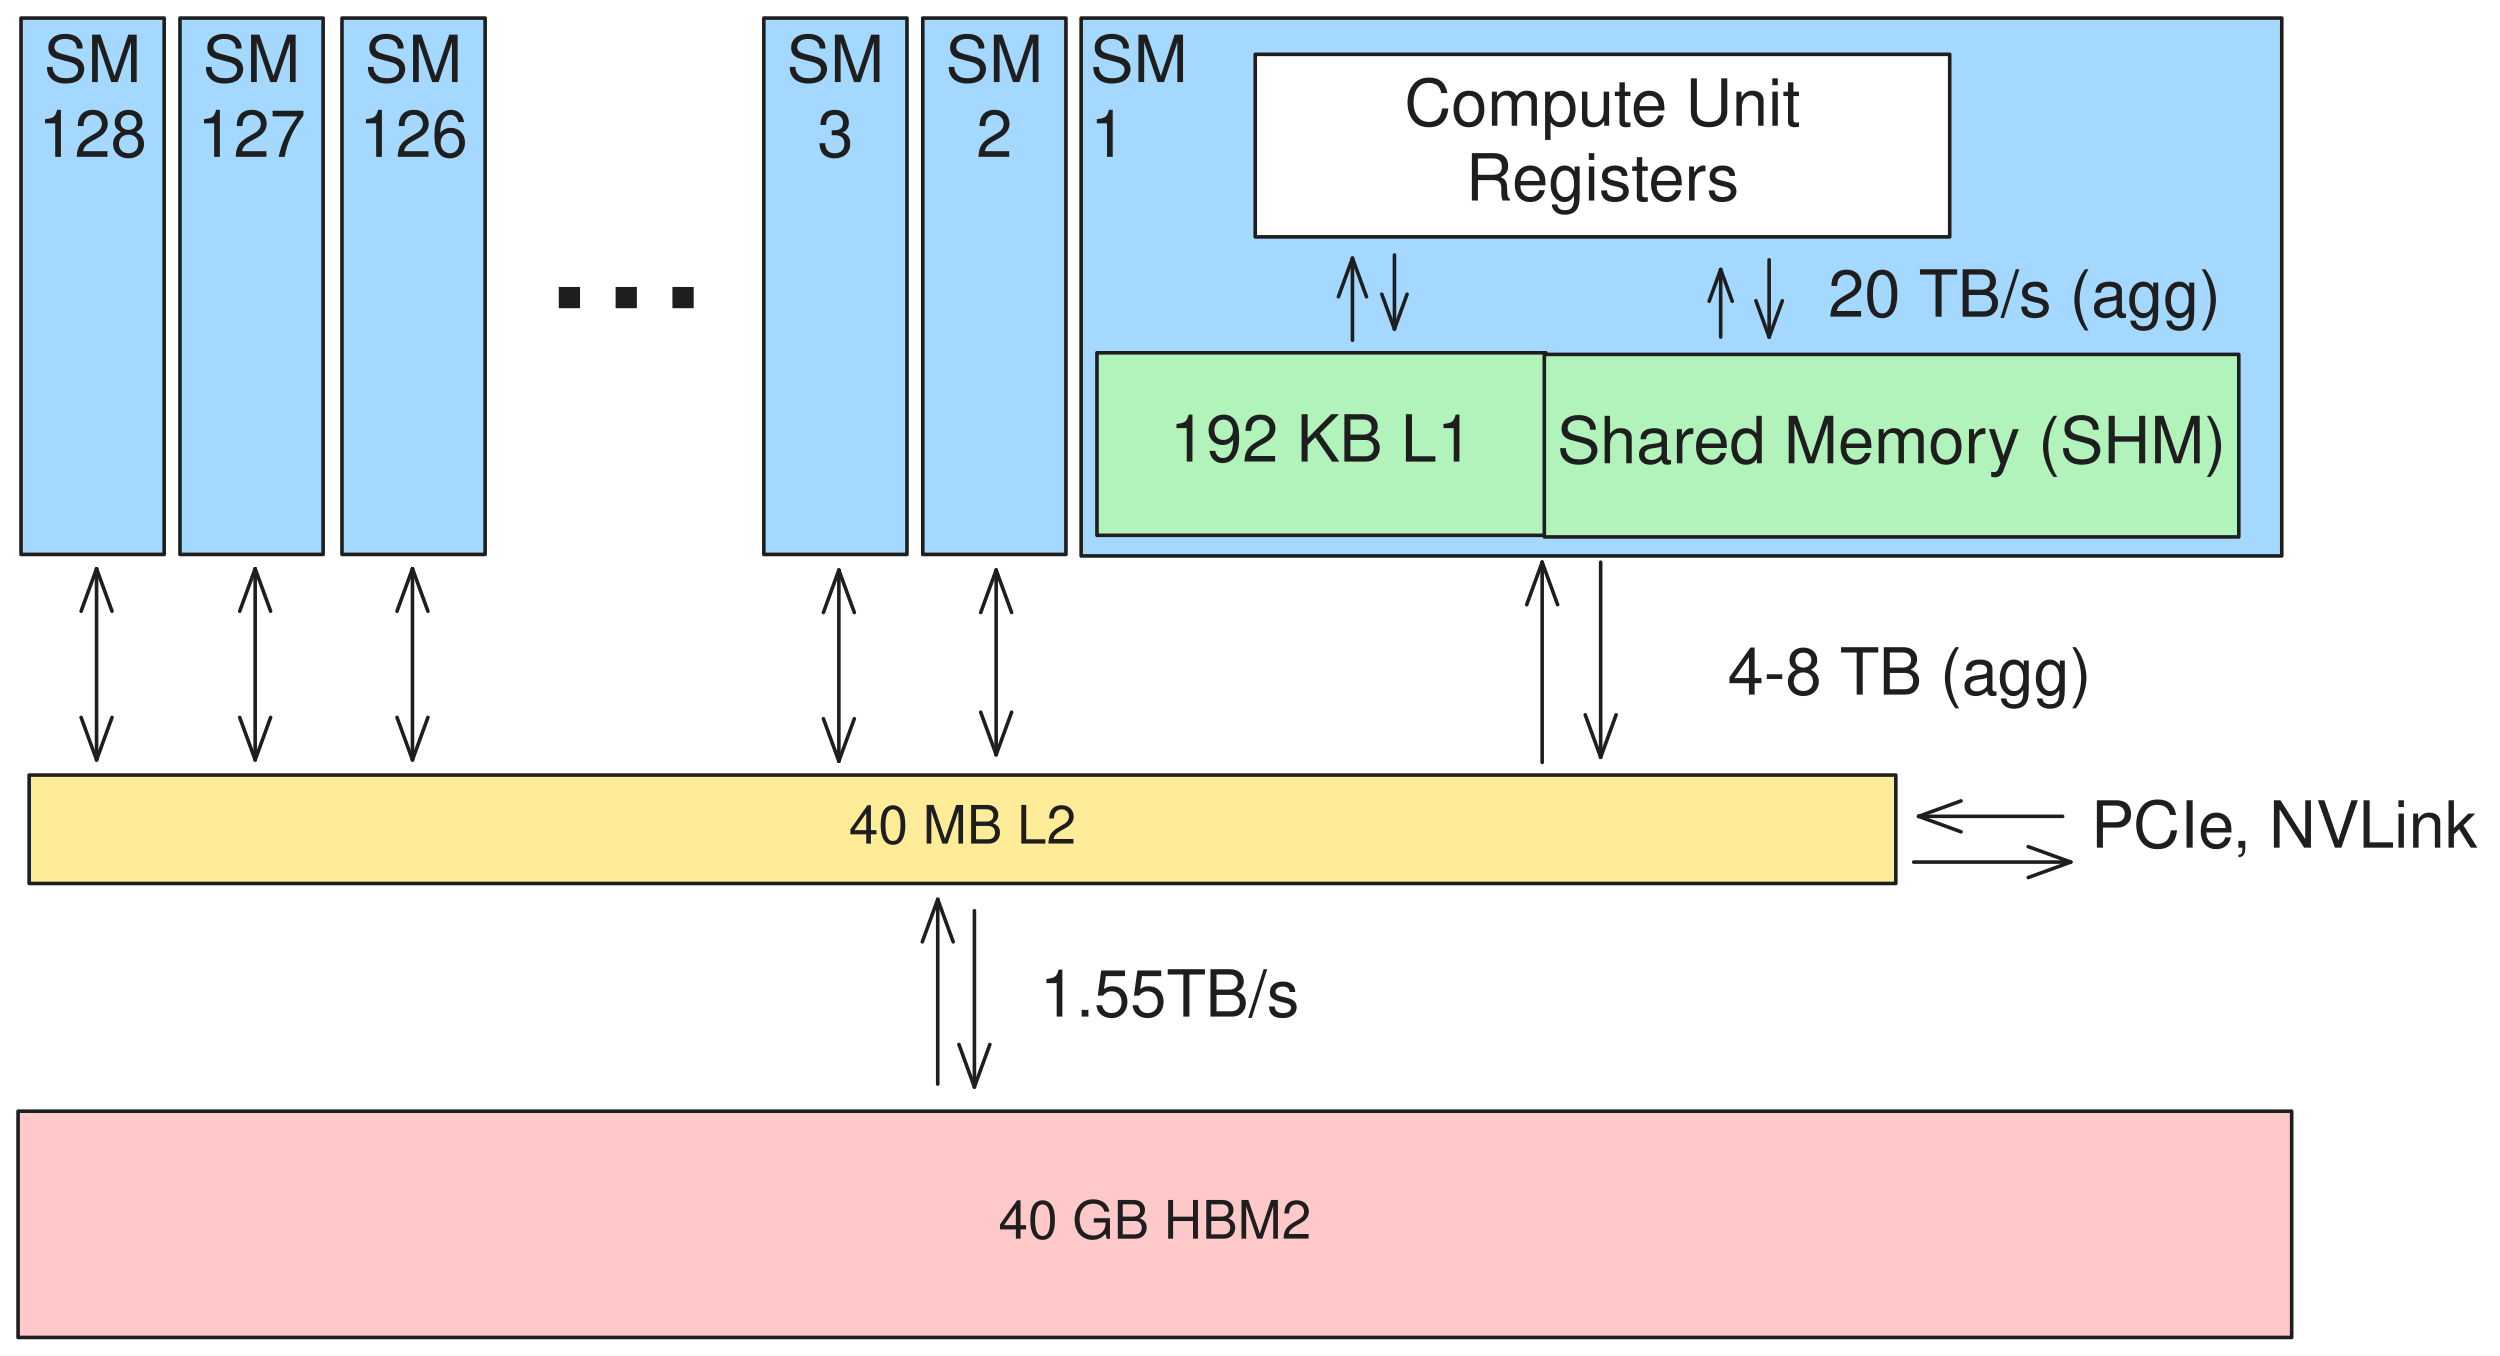
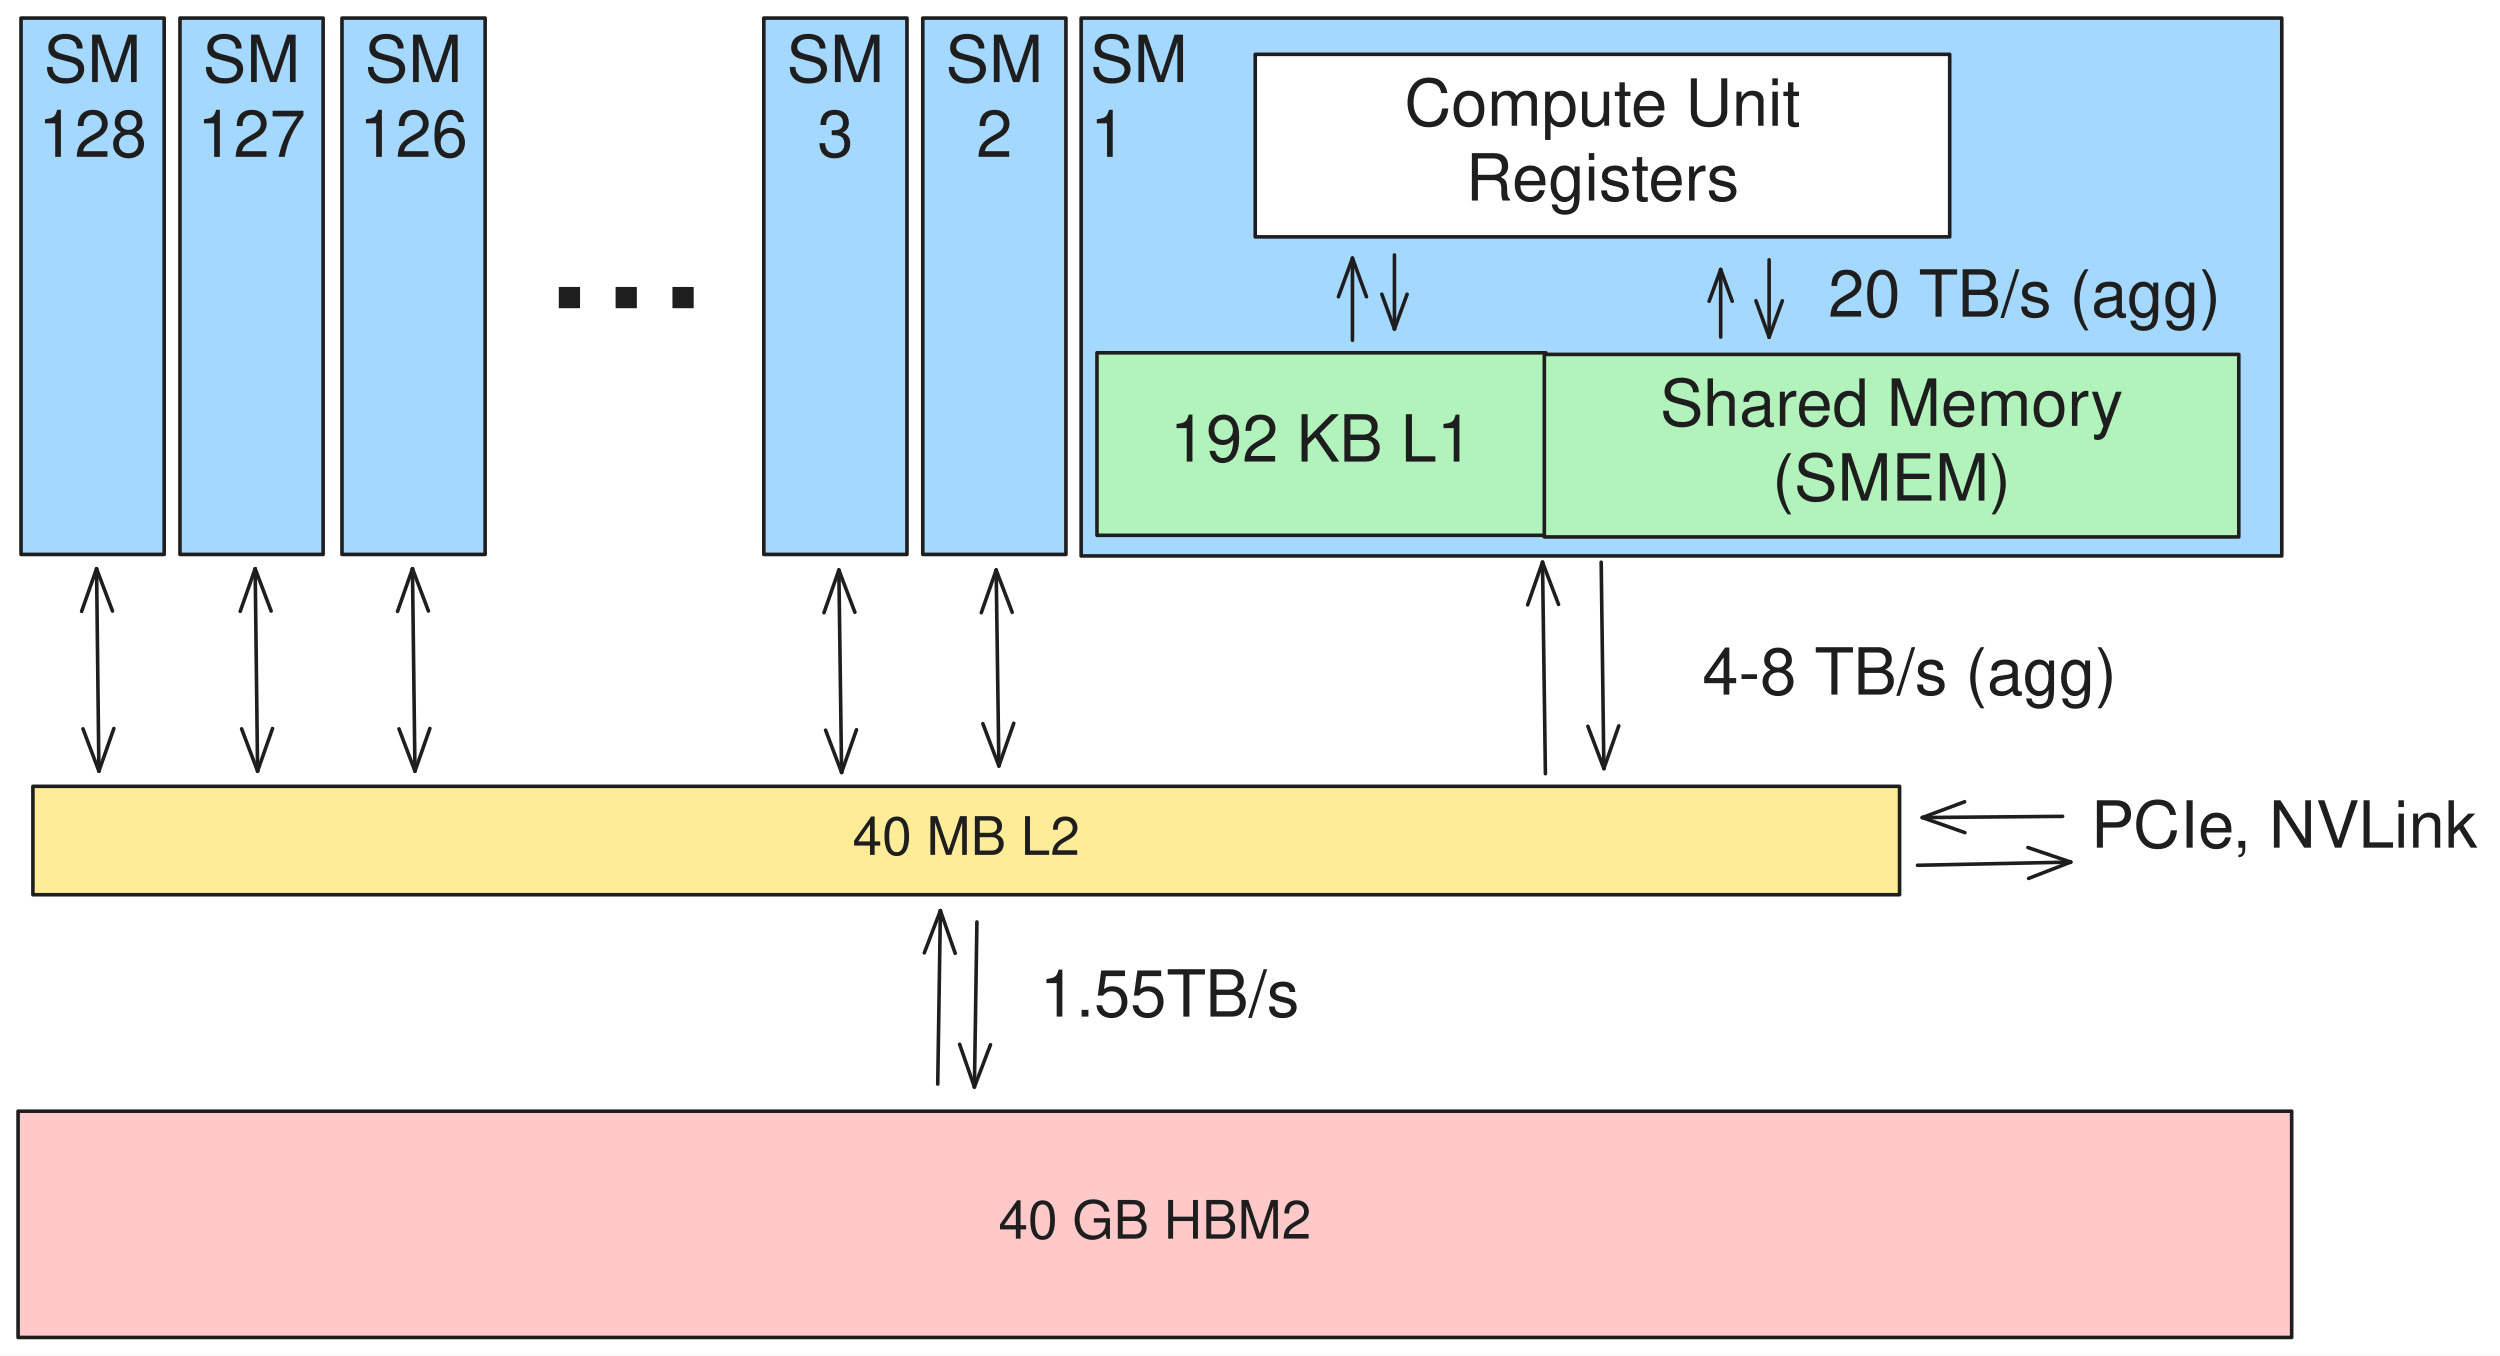
<svg xmlns="http://www.w3.org/2000/svg" version="1.1" viewBox="0 0 1383.833 750.327" width="1383.833" height="750.327" class="excalidraw-svg">
  <defs>
    <style class="style-fonts">
      
    </style>
  </defs>
  <rect x="0" y="0" width="1383.833" height="750.327" fill="#ffffff" />
  <g stroke-linecap="round" transform="translate(10 615.0797) rotate(0 629.2589 62.62366)">
    <path d="M0 0 L1258.52 0 L1258.52 125.25 L0 125.25" stroke="none" stroke-width="0" fill="#ffc9c9" />
    <path d="M0 0 C433.66 0, 867.31 0, 1258.52 0 M0 0 C468.76 0, 937.52 0, 1258.52 0 M1258.52 0 C1258.52 49.12, 1258.52 98.24, 1258.52 125.25 M1258.52 0 C1258.52 47.31, 1258.52 94.61, 1258.52 125.25 M1258.52 125.25 C903.35 125.25, 548.18 125.25, 0 125.25 M1258.52 125.25 C776.18 125.25, 293.85 125.25, 0 125.25 M0 125.25 C0 75.42, 0 25.59, 0 0 M0 125.25 C0 83.69, 0 42.14, 0 0" stroke="#1e1e1e" stroke-width="2" fill="none" />
  </g>
  <g transform="translate(552.7185 660.8062) rotate(0 86.54042 16.89713)">
    <text x="86.54" y="24.832" font-family="Helvetica, Segoe UI Emoji" font-size="29.386px" fill="#1e1e1e" text-anchor="middle" style="white-space: pre;" direction="ltr" dominant-baseline="alphabetic">40 GB HBM2</text>
  </g>
-   <g stroke-linecap="round" transform="translate(16.13399 429.0381) rotate(0 516.6328 29.99385)">
+   <g stroke-linecap="round" transform="translate(18.21022 435.267) rotate(0 516.6328 29.99385)">
    <path d="M0 0 L1033.27 0 L1033.27 59.99 L0 59.99" stroke="none" stroke-width="0" fill="#ffec99" />
    <path d="M0 0 C242.89 0, 485.78 0, 1033.27 0 M0 0 C212.9 0, 425.81 0, 1033.27 0 M1033.27 0 C1033.27 22.95, 1033.27 45.89, 1033.27 59.99 M1033.27 0 C1033.27 15.69, 1033.27 31.38, 1033.27 59.99 M1033.27 59.99 C698.35 59.99, 363.44 59.99, 0 59.99 M1033.27 59.99 C653.94 59.99, 274.62 59.99, 0 59.99 M0 59.99 C0 39.49, 0 18.98, 0 0 M0 59.99 C0 39.68, 0 19.37, 0 0" stroke="#1e1e1e" stroke-width="2" fill="none" />
  </g>
-   <g transform="translate(469.8896 442.1349) rotate(0 62.8772 16.89713)">
+   <g transform="translate(471.9659 448.3637) rotate(0 62.8772 16.89713)">
    <text x="62.877" y="24.832" font-family="Helvetica, Segoe UI Emoji" font-size="29.386px" fill="#1e1e1e" text-anchor="middle" style="white-space: pre;" direction="ltr" dominant-baseline="alphabetic">40 MB L2</text>
  </g>
  <g stroke-linecap="round">
-     <g transform="translate(519.0662 600.0679) rotate(0 0 -51.11096)">
-       <path d="M0 0 C0 -21.04, 0 -42.09, 0 -102.22 M0 0 C0 -28.05, 0 -56.09, 0 -102.22" stroke="#1e1e1e" stroke-width="2" fill="none" />
-     </g>
-     <g transform="translate(519.0662 600.0679) rotate(0 0 -51.11096)">
-       <path d="M8.55 -78.73 C6.79 -83.57, 5.03 -88.4, 0 -102.22 M8.55 -78.73 C6.2 -85.18, 3.86 -91.62, 0 -102.22" stroke="#1e1e1e" stroke-width="2" fill="none" />
-     </g>
-     <g transform="translate(519.0662 600.0679) rotate(0 0 -51.11096)">
-       <path d="M-8.55 -78.73 C-6.79 -83.57, -5.03 -88.4, 0 -102.22 M-8.55 -78.73 C-6.2 -85.18, -3.86 -91.62, 0 -102.22" stroke="#1e1e1e" stroke-width="2" fill="none" />
+     <g transform="translate(519.0662 600.0679) rotate(0 0.7348809 -47.99654)">
+       <path d="M0 0 C0.3 -19.76, 0.61 -39.52, 1.47 -95.99 M0 0 C0.4 -26.34, 0.81 -52.68, 1.47 -95.99" stroke="#1e1e1e" stroke-width="2" fill="none" />
+     </g>
+     <g transform="translate(519.0662 600.0679) rotate(0 0.7348809 -47.99654)">
+       <path d="M9.66 -72.37 C7.97 -77.24, 6.29 -82.1, 1.47 -95.99 M9.66 -72.37 C7.41 -78.85, 5.17 -85.33, 1.47 -95.99" stroke="#1e1e1e" stroke-width="2" fill="none" />
+     </g>
+     <g transform="translate(519.0662 600.0679) rotate(0 0.7348809 -47.99654)">
+       <path d="M-7.44 -72.63 C-5.61 -77.44, -3.77 -82.25, 1.47 -95.99 M-7.44 -72.63 C-4.99 -79.04, -2.55 -85.45, 1.47 -95.99" stroke="#1e1e1e" stroke-width="2" fill="none" />
    </g>
  </g>
  <mask />
  <g transform="translate(574.2869 532.306) rotate(0 73.10742 20.7)">
    <text x="73.107" y="30.421" font-family="Helvetica, Segoe UI Emoji" font-size="36px" fill="#1e1e1e" text-anchor="middle" style="white-space: pre;" direction="ltr" dominant-baseline="alphabetic">1.55TB/s</text>
  </g>
  <g transform="translate(1154.809 438.7907) rotate(0 109.5117 20.7)">
    <text x="109.512" y="30.421" font-family="Helvetica, Segoe UI Emoji" font-size="36px" fill="#1e1e1e" text-anchor="middle" style="white-space: pre;" direction="ltr" dominant-baseline="alphabetic">PCIe, NVLink</text>
  </g>
  <g stroke-linecap="round">
-     <g transform="translate(1141.726 451.8799) rotate(0 -39.86287 0)">
-       <path d="M0 0 C-17.48 0, -34.96 0, -79.73 0 M0 0 C-20.59 0, -41.17 0, -79.73 0" stroke="#1e1e1e" stroke-width="2" fill="none" />
-     </g>
-     <g transform="translate(1141.726 451.8799) rotate(0 -39.86287 0)">
-       <path d="M-56.23 -8.55 C-61.38 -6.68, -66.54 -4.8, -79.73 0 M-56.23 -8.55 C-62.3 -6.34, -68.37 -4.13, -79.73 0" stroke="#1e1e1e" stroke-width="2" fill="none" />
-     </g>
-     <g transform="translate(1141.726 451.8799) rotate(0 -39.86287 0)">
-       <path d="M-56.23 8.55 C-61.38 6.68, -66.54 4.8, -79.73 0 M-56.23 8.55 C-62.3 6.34, -68.37 4.13, -79.73 0" stroke="#1e1e1e" stroke-width="2" fill="none" />
-     </g>
-   </g>
-   <mask />
-   <g stroke-linecap="round">
-     <g transform="translate(1059.319 477.1933) rotate(0 43.4387 -0.00001954792)">
-       <path d="M0 0 C23.47 0, 46.93 0, 86.88 0 M0 0 C27.1 0, 54.2 0, 86.88 0" stroke="#1e1e1e" stroke-width="2" fill="none" />
-     </g>
-     <g transform="translate(1059.319 477.1933) rotate(0 43.4387 -0.00001954792)">
-       <path d="M63.39 8.55 C69.73 6.24, 76.08 3.93, 86.88 0 M63.39 8.55 C70.71 5.88, 78.04 3.22, 86.88 0" stroke="#1e1e1e" stroke-width="2" fill="none" />
-     </g>
-     <g transform="translate(1059.319 477.1933) rotate(0 43.4387 -0.00001954792)">
-       <path d="M63.39 -8.55 C69.73 -6.24, 76.08 -3.93, 86.88 0 M63.39 -8.55 C70.71 -5.88, 78.04 -3.22, 86.88 0" stroke="#1e1e1e" stroke-width="2" fill="none" />
-     </g>
-   </g>
-   <mask />
-   <g stroke-linecap="round">
-     <g transform="translate(539.3627 504.1172) rotate(0 0 48.76936)">
-       <path d="M0 0 C0 38.25, 0 76.51, 0 97.54 M0 0 C0 36.84, 0 73.68, 0 97.54" stroke="#1e1e1e" stroke-width="2" fill="none" />
-     </g>
-     <g transform="translate(539.3627 504.1172) rotate(0 0 48.76936)">
-       <path d="M-8.55 74.05 C-5.2 83.26, -1.84 92.47, 0 97.54 M-8.55 74.05 C-5.32 82.92, -2.09 91.79, 0 97.54" stroke="#1e1e1e" stroke-width="2" fill="none" />
-     </g>
-     <g transform="translate(539.3627 504.1172) rotate(0 0 48.76936)">
-       <path d="M8.55 74.05 C5.2 83.26, 1.84 92.47, 0 97.54 M8.55 74.05 C5.32 82.92, 2.09 91.79, 0 97.54" stroke="#1e1e1e" stroke-width="2" fill="none" />
+     <g transform="translate(1141.726 451.8799) rotate(0 -38.82476 0.3312441)">
+       <path d="M0 0 C-17.03 0.15, -34.05 0.29, -77.65 0.66 M0 0 C-20.05 0.17, -40.1 0.34, -77.65 0.66" stroke="#1e1e1e" stroke-width="2" fill="none" />
+     </g>
+     <g transform="translate(1141.726 451.8799) rotate(0 -38.82476 0.3312441)">
+       <path d="M-54.23 -8.09 C-59.37 -6.17, -64.5 -4.25, -77.65 0.66 M-54.23 -8.09 C-60.28 -5.83, -66.33 -3.57, -77.65 0.66" stroke="#1e1e1e" stroke-width="2" fill="none" />
+     </g>
+     <g transform="translate(1141.726 451.8799) rotate(0 -38.82476 0.3312441)">
+       <path d="M-54.09 9.01 C-59.25 7.18, -64.42 5.35, -77.65 0.66 M-54.09 9.01 C-60.17 6.86, -66.25 4.7, -77.65 0.66" stroke="#1e1e1e" stroke-width="2" fill="none" />
+     </g>
+   </g>
+   <mask />
+   <g stroke-linecap="round">
+     <g transform="translate(1061.395 478.9627) rotate(0 42.40059 -0.8847096)">
+       <path d="M0 0 C22.91 -0.48, 45.81 -0.96, 84.8 -1.77 M0 0 C26.45 -0.55, 52.9 -1.1, 84.8 -1.77" stroke="#1e1e1e" stroke-width="2" fill="none" />
+     </g>
+     <g transform="translate(1061.395 478.9627) rotate(0 42.40059 -0.8847096)">
+       <path d="M61.49 7.27 C67.79 4.83, 74.08 2.39, 84.8 -1.77 M61.49 7.27 C68.76 4.45, 76.03 1.63, 84.8 -1.77" stroke="#1e1e1e" stroke-width="2" fill="none" />
+     </g>
+     <g transform="translate(1061.395 478.9627) rotate(0 42.40059 -0.8847096)">
+       <path d="M61.14 -9.83 C67.53 -7.65, 73.92 -5.47, 84.8 -1.77 M61.14 -9.83 C68.52 -7.31, 75.9 -4.8, 84.8 -1.77" stroke="#1e1e1e" stroke-width="2" fill="none" />
+     </g>
+   </g>
+   <mask />
+   <g stroke-linecap="round">
+     <g transform="translate(540.7566 510.3461) rotate(0 -0.696923 45.65494)">
+       <path d="M0 0 C-0.55 35.81, -1.09 71.62, -1.39 91.31 M0 0 C-0.53 34.49, -1.05 68.97, -1.39 91.31" stroke="#1e1e1e" stroke-width="2" fill="none" />
+     </g>
+     <g transform="translate(540.7566 510.3461) rotate(0 -0.696923 45.65494)">
+       <path d="M-9.58 67.69 C-6.37 76.95, -3.16 86.22, -1.39 91.31 M-9.58 67.69 C-6.49 76.61, -3.4 85.53, -1.39 91.31" stroke="#1e1e1e" stroke-width="2" fill="none" />
+     </g>
+     <g transform="translate(540.7566 510.3461) rotate(0 -0.696923 45.65494)">
+       <path d="M7.51 67.95 C4.02 77.11, 0.53 86.27, -1.39 91.31 M7.51 67.95 C4.15 76.77, 0.79 85.6, -1.39 91.31" stroke="#1e1e1e" stroke-width="2" fill="none" />
    </g>
  </g>
  <mask />
  <g stroke-linecap="round" transform="translate(598.4501 10) rotate(0 332.294 148.8712)">
    <path d="M0 0 L664.59 0 L664.59 297.74 L0 297.74" stroke="none" stroke-width="0" fill="#a5d8ff" />
    <path d="M0 0 C254.22 0, 508.44 0, 664.59 0 M0 0 C173.83 0, 347.66 0, 664.59 0 M664.59 0 C664.59 96.51, 664.59 193.02, 664.59 297.74 M664.59 0 C664.59 109.3, 664.59 218.61, 664.59 297.74 M664.59 297.74 C437.45 297.74, 210.31 297.74, 0 297.74 M664.59 297.74 C439.57 297.74, 214.56 297.74, 0 297.74 M0 297.74 C0 228.44, 0 159.14, 0 0 M0 297.74 C0 214.51, 0 131.29, 0 0" stroke="#1e1e1e" stroke-width="2" fill="none" />
  </g>
  <g transform="translate(603.4501 15) rotate(0 28.09863 41.4)">
    <text x="0" y="30.421" font-family="Helvetica, Segoe UI Emoji" font-size="36px" fill="#1e1e1e" text-anchor="start" style="white-space: pre;" direction="ltr" dominant-baseline="alphabetic">SM</text>
    <text x="0" y="71.821" font-family="Helvetica, Segoe UI Emoji" font-size="36px" fill="#1e1e1e" text-anchor="start" style="white-space: pre;" direction="ltr" dominant-baseline="alphabetic">  1</text>
  </g>
  <g stroke-linecap="round" transform="translate(607.2059 195.2904) rotate(0 124.2616 50.50918)">
    <path d="M0 0 L248.52 0 L248.52 101.02 L0 101.02" stroke="none" stroke-width="0" fill="#b2f2bb" />
    <path d="M0 0 C57.89 0, 115.77 0, 248.52 0 M0 0 C61.2 0, 122.41 0, 248.52 0 M248.52 0 C248.52 33.96, 248.52 67.91, 248.52 101.02 M248.52 0 C248.52 20.91, 248.52 41.81, 248.52 101.02 M248.52 101.02 C149.89 101.02, 51.26 101.02, 0 101.02 M248.52 101.02 C159.52 101.02, 70.51 101.02, 0 101.02 M0 101.02 C0 65.32, 0 29.62, 0 0 M0 101.02 C0 70.09, 0 39.17, 0 0" stroke="#1e1e1e" stroke-width="2" fill="none" />
  </g>
  <g transform="translate(647.4001 225.0995) rotate(0 84.06738 20.7)">
    <text x="84.067" y="30.421" font-family="Helvetica, Segoe UI Emoji" font-size="36px" fill="#1e1e1e" text-anchor="middle" style="white-space: pre;" direction="ltr" dominant-baseline="alphabetic">192 KB L1</text>
  </g>
  <g stroke-linecap="round" transform="translate(854.8352 196.1844) rotate(0 192.2032 50.50918)">
    <path d="M0 0 L384.41 0 L384.41 101.02 L0 101.02" stroke="none" stroke-width="0" fill="#b2f2bb" />
    <path d="M0 0 C151.16 0, 302.31 0, 384.41 0 M0 0 C146.41 0, 292.81 0, 384.41 0 M384.41 0 C384.41 24.39, 384.41 48.78, 384.41 101.02 M384.41 0 C384.41 21.27, 384.41 42.54, 384.41 101.02 M384.41 101.02 C277.61 101.02, 170.82 101.02, 0 101.02 M384.41 101.02 C300.36 101.02, 216.32 101.02, 0 101.02 M0 101.02 C0 64.98, 0 28.95, 0 0 M0 101.02 C0 66.76, 0 32.5, 0 0" stroke="#1e1e1e" stroke-width="2" fill="none" />
  </g>
-   <g transform="translate(862.0023 225.9935) rotate(0 185.0361 20.7)">
-     <text x="185.036" y="30.421" font-family="Helvetica, Segoe UI Emoji" font-size="36px" fill="#1e1e1e" text-anchor="middle" style="white-space: pre;" direction="ltr" dominant-baseline="alphabetic">Shared Memory (SHM)</text>
+   <g transform="translate(918.3577 205.2935) rotate(0 128.6807 41.4)">
+     <text x="128.681" y="30.421" font-family="Helvetica, Segoe UI Emoji" font-size="36px" fill="#1e1e1e" text-anchor="middle" style="white-space: pre;" direction="ltr" dominant-baseline="alphabetic">Shared Memory</text>
+     <text x="128.681" y="71.821" font-family="Helvetica, Segoe UI Emoji" font-size="36px" fill="#1e1e1e" text-anchor="middle" style="white-space: pre;" direction="ltr" dominant-baseline="alphabetic">(SMEM)</text>
  </g>
  <g stroke-linecap="round" transform="translate(694.8149 30.08127) rotate(0 192.2032 50.50918)">
    <path d="M0 0 L384.41 0 L384.41 101.02 L0 101.02" stroke="none" stroke-width="0" fill="#ffffff" />
    <path d="M0 0 C108.48 0, 216.97 0, 384.41 0 M0 0 C147.33 0, 294.65 0, 384.41 0 M384.41 0 C384.41 40.19, 384.41 80.38, 384.41 101.02 M384.41 0 C384.41 33.52, 384.41 67.03, 384.41 101.02 M384.41 101.02 C256.95 101.02, 129.49 101.02, 0 101.02 M384.41 101.02 C284.51 101.02, 184.61 101.02, 0 101.02 M0 101.02 C0 77.92, 0 54.81, 0 0 M0 101.02 C0 75.33, 0 49.64, 0 0" stroke="#1e1e1e" stroke-width="2" fill="none" />
  </g>
  <g transform="translate(776.6011 39.19045) rotate(0 110.417 41.4)">
    <text x="110.417" y="30.421" font-family="Helvetica, Segoe UI Emoji" font-size="36px" fill="#1e1e1e" text-anchor="middle" style="white-space: pre;" direction="ltr" dominant-baseline="alphabetic">Compute Unit</text>
    <text x="110.417" y="71.821" font-family="Helvetica, Segoe UI Emoji" font-size="36px" fill="#1e1e1e" text-anchor="middle" style="white-space: pre;" direction="ltr" dominant-baseline="alphabetic">Registers</text>
  </g>
  <g stroke-linecap="round">
    <g transform="translate(748.6277 188.348) rotate(0 0 -22.70874)">
      <path d="M0 0 C0 -16.6, 0 -33.21, 0 -45.42 M0 0 C0 -17.01, 0 -34.02, 0 -45.42" stroke="#1e1e1e" stroke-width="2" fill="none" />
    </g>
    <g transform="translate(748.6277 188.348) rotate(0 0 -22.70874)">
      <path d="M7.77 -24.08 C4.93 -31.88, 2.09 -39.68, 0 -45.42 M7.77 -24.08 C4.86 -32.07, 1.95 -40.06, 0 -45.42" stroke="#1e1e1e" stroke-width="2" fill="none" />
    </g>
    <g transform="translate(748.6277 188.348) rotate(0 0 -22.70874)">
      <path d="M-7.77 -24.08 C-4.93 -31.88, -2.09 -39.68, 0 -45.42 M-7.77 -24.08 C-4.86 -32.07, -1.95 -40.06, 0 -45.42" stroke="#1e1e1e" stroke-width="2" fill="none" />
    </g>
  </g>
  <mask />
  <g stroke-linecap="round">
    <g transform="translate(771.8708 141.1427) rotate(0 5.684341886080802e-14 20.47379)">
      <path d="M0 0 C0 13.76, 0 27.53, 0 40.95 M0 0 C0 8.47, 0 16.95, 0 40.95" stroke="#1e1e1e" stroke-width="2" fill="none" />
    </g>
    <g transform="translate(771.8708 141.1427) rotate(0 5.684341886080802e-14 20.47379)">
      <path d="M-7 21.71 C-4.65 28.18, -2.29 34.64, 0 40.95 M-7 21.71 C-5.55 25.69, -4.1 29.67, 0 40.95" stroke="#1e1e1e" stroke-width="2" fill="none" />
    </g>
    <g transform="translate(771.8708 141.1427) rotate(0 5.684341886080802e-14 20.47379)">
      <path d="M7 21.71 C4.65 28.18, 2.29 34.64, 0 40.95 M7 21.71 C5.55 25.69, 4.1 29.67, 0 40.95" stroke="#1e1e1e" stroke-width="2" fill="none" />
    </g>
  </g>
  <mask />
  <g stroke-linecap="round">
    <g transform="translate(952.4524 186.5601) rotate(0 0 -18.68587)">
      <path d="M0 0 C0 -13.3, 0 -26.6, 0 -37.37 M0 0 C0 -10.42, 0 -20.83, 0 -37.37" stroke="#1e1e1e" stroke-width="2" fill="none" />
    </g>
    <g transform="translate(952.4524 186.5601) rotate(0 0 -18.68587)">
      <path d="M6.39 -19.81 C4.12 -26.06, 1.84 -32.31, 0 -37.37 M6.39 -19.81 C4.61 -24.71, 2.83 -29.6, 0 -37.37" stroke="#1e1e1e" stroke-width="2" fill="none" />
    </g>
    <g transform="translate(952.4524 186.5601) rotate(0 0 -18.68587)">
      <path d="M-6.39 -19.81 C-4.12 -26.06, -1.84 -32.31, 0 -37.37 M-6.39 -19.81 C-4.61 -24.71, -2.83 -29.6, 0 -37.37" stroke="#1e1e1e" stroke-width="2" fill="none" />
    </g>
  </g>
  <mask />
  <g stroke-linecap="round">
    <g transform="translate(979.2715 143.8246) rotate(0 0 21.36776)">
      <path d="M0 0 C0 10.32, 0 20.64, 0 42.74 M0 0 C0 9, 0 18, 0 42.74" stroke="#1e1e1e" stroke-width="2" fill="none" />
    </g>
    <g transform="translate(979.2715 143.8246) rotate(0 0 21.36776)">
      <path d="M-7.31 22.66 C-5.54 27.5, -3.78 32.35, 0 42.74 M-7.31 22.66 C-5.77 26.88, -4.23 31.11, 0 42.74" stroke="#1e1e1e" stroke-width="2" fill="none" />
    </g>
    <g transform="translate(979.2715 143.8246) rotate(0 0 21.36776)">
      <path d="M7.31 22.66 C5.54 27.5, 3.78 32.35, 0 42.74 M7.31 22.66 C5.77 26.88, 4.23 31.11, 0 42.74" stroke="#1e1e1e" stroke-width="2" fill="none" />
    </g>
  </g>
  <mask />
  <g transform="translate(299.462 74.99923) rotate(0 47.15087 65.05675)">
    <text x="0" y="95.607" font-family="Helvetica, Segoe UI Emoji" font-size="113.142px" fill="#1e1e1e" text-anchor="start" style="white-space: pre;" direction="ltr" dominant-baseline="alphabetic">...</text>
  </g>
  <g stroke-linecap="round" transform="translate(510.7888 10) rotate(0 39.62221 148.4482)">
    <path d="M0 0 L79.24 0 L79.24 296.9 L0 296.9" stroke="none" stroke-width="0" fill="#a5d8ff" />
    <path d="M0 0 C31.53 0, 63.06 0, 79.24 0 M0 0 C26.29 0, 52.58 0, 79.24 0 M79.24 0 C79.24 98.44, 79.24 196.88, 79.24 296.9 M79.24 0 C79.24 77.16, 79.24 154.31, 79.24 296.9 M79.24 296.9 C61.12 296.9, 43 296.9, 0 296.9 M79.24 296.9 C59.09 296.9, 38.94 296.9, 0 296.9 M0 296.9 C0 198.55, 0 100.2, 0 0 M0 296.9 C0 235.07, 0 173.25, 0 0" stroke="#1e1e1e" stroke-width="2" fill="none" />
  </g>
  <g transform="translate(523.411 15) rotate(0 27 41.4)">
    <text x="27" y="30.421" font-family="Helvetica, Segoe UI Emoji" font-size="36px" fill="#1e1e1e" text-anchor="middle" style="white-space: pre;" direction="ltr" dominant-baseline="alphabetic">SM</text>
    <text x="27" y="71.821" font-family="Helvetica, Segoe UI Emoji" font-size="36px" fill="#1e1e1e" text-anchor="middle" style="white-space: pre;" direction="ltr" dominant-baseline="alphabetic">2</text>
  </g>
  <g stroke-linecap="round" transform="translate(422.8024 10) rotate(0 39.62221 148.4482)">
    <path d="M0 0 L79.24 0 L79.24 296.9 L0 296.9" stroke="none" stroke-width="0" fill="#a5d8ff" />
    <path d="M0 0 C27.08 0, 54.17 0, 79.24 0 M0 0 C26.83 0, 53.66 0, 79.24 0 M79.24 0 C79.24 69.1, 79.24 138.2, 79.24 296.9 M79.24 0 C79.24 82.99, 79.24 165.98, 79.24 296.9 M79.24 296.9 C59.15 296.9, 39.06 296.9, 0 296.9 M79.24 296.9 C52.5 296.9, 25.76 296.9, 0 296.9 M0 296.9 C0 218.63, 0 140.37, 0 0 M0 296.9 C0 219.66, 0 142.42, 0 0" stroke="#1e1e1e" stroke-width="2" fill="none" />
  </g>
  <g transform="translate(435.4246 15) rotate(0 27 41.4)">
    <text x="27" y="30.421" font-family="Helvetica, Segoe UI Emoji" font-size="36px" fill="#1e1e1e" text-anchor="middle" style="white-space: pre;" direction="ltr" dominant-baseline="alphabetic">SM</text>
    <text x="27" y="71.821" font-family="Helvetica, Segoe UI Emoji" font-size="36px" fill="#1e1e1e" text-anchor="middle" style="white-space: pre;" direction="ltr" dominant-baseline="alphabetic">3</text>
  </g>
  <g stroke-linecap="round" transform="translate(99.62184 10) rotate(0 39.62221 148.4482)">
    <path d="M0 0 L79.24 0 L79.24 296.9 L0 296.9" stroke="none" stroke-width="0" fill="#a5d8ff" />
    <path d="M0 0 C24.58 0, 49.16 0, 79.24 0 M0 0 C18.04 0, 36.08 0, 79.24 0 M79.24 0 C79.24 104.48, 79.24 208.96, 79.24 296.9 M79.24 0 C79.24 66.73, 79.24 133.47, 79.24 296.9 M79.24 296.9 C55.3 296.9, 31.35 296.9, 0 296.9 M79.24 296.9 C60.99 296.9, 42.73 296.9, 0 296.9 M0 296.9 C0 213.29, 0 129.69, 0 0 M0 296.9 C0 206.94, 0 116.98, 0 0" stroke="#1e1e1e" stroke-width="2" fill="none" />
  </g>
  <g transform="translate(108.0868 15) rotate(0 31.15723 41.4)">
    <text x="31.157" y="30.421" font-family="Helvetica, Segoe UI Emoji" font-size="36px" fill="#1e1e1e" text-anchor="middle" style="white-space: pre;" direction="ltr" dominant-baseline="alphabetic">SM</text>
    <text x="31.157" y="71.821" font-family="Helvetica, Segoe UI Emoji" font-size="36px" fill="#1e1e1e" text-anchor="middle" style="white-space: pre;" direction="ltr" dominant-baseline="alphabetic">127</text>
  </g>
  <g stroke-linecap="round" transform="translate(11.63546 10) rotate(0 39.62221 148.4482)">
    <path d="M0 0 L79.24 0 L79.24 296.9 L0 296.9" stroke="none" stroke-width="0" fill="#a5d8ff" />
    <path d="M0 0 C31.45 0, 62.9 0, 79.24 0 M0 0 C28.38 0, 56.76 0, 79.24 0 M79.24 0 C79.24 104.92, 79.24 209.84, 79.24 296.9 M79.24 0 C79.24 90.89, 79.24 181.78, 79.24 296.9 M79.24 296.9 C62.15 296.9, 45.05 296.9, 0 296.9 M79.24 296.9 C56.37 296.9, 33.49 296.9, 0 296.9 M0 296.9 C0 234.75, 0 172.6, 0 0 M0 296.9 C0 198.54, 0 100.18, 0 0" stroke="#1e1e1e" stroke-width="2" fill="none" />
  </g>
  <g transform="translate(20.28501 15) rotate(0 30.97266 41.4)">
    <text x="30.973" y="30.421" font-family="Helvetica, Segoe UI Emoji" font-size="36px" fill="#1e1e1e" text-anchor="middle" style="white-space: pre;" direction="ltr" dominant-baseline="alphabetic">SM</text>
    <text x="30.973" y="71.821" font-family="Helvetica, Segoe UI Emoji" font-size="36px" fill="#1e1e1e" text-anchor="middle" style="white-space: pre;" direction="ltr" dominant-baseline="alphabetic">128</text>
  </g>
  <g stroke-linecap="round" transform="translate(189.3003 10) rotate(0 39.62221 148.4482)">
    <path d="M0 0 L79.24 0 L79.24 296.9 L0 296.9" stroke="none" stroke-width="0" fill="#a5d8ff" />
    <path d="M0 0 C18.22 0, 36.44 0, 79.24 0 M0 0 C20.46 0, 40.92 0, 79.24 0 M79.24 0 C79.24 112.67, 79.24 225.34, 79.24 296.9 M79.24 0 C79.24 77.01, 79.24 154.01, 79.24 296.9 M79.24 296.9 C58.88 296.9, 38.52 296.9, 0 296.9 M79.24 296.9 C51.55 296.9, 23.85 296.9, 0 296.9 M0 296.9 C0 226.71, 0 156.53, 0 0 M0 296.9 C0 184.89, 0 72.88, 0 0" stroke="#1e1e1e" stroke-width="2" fill="none" />
  </g>
  <g transform="translate(197.8707 15) rotate(0 31.05176 41.4)">
    <text x="31.052" y="30.421" font-family="Helvetica, Segoe UI Emoji" font-size="36px" fill="#1e1e1e" text-anchor="middle" style="white-space: pre;" direction="ltr" dominant-baseline="alphabetic">SM</text>
    <text x="31.052" y="71.821" font-family="Helvetica, Segoe UI Emoji" font-size="36px" fill="#1e1e1e" text-anchor="middle" style="white-space: pre;" direction="ltr" dominant-baseline="alphabetic">126</text>
  </g>
  <g stroke-linecap="round">
-     <g transform="translate(53.4504 314.8278) rotate(0 0 52.89018)">
-       <path d="M0 0 C0 29.39, 0 58.78, 0 105.78 M0 0 C0 23.13, 0 46.25, 0 105.78" stroke="#1e1e1e" stroke-width="2" fill="none" />
-     </g>
-     <g transform="translate(53.4504 314.8278) rotate(0 0 52.89018)">
-       <path d="M8.55 23.49 C6.18 16.97, 3.8 10.44, 0 0 M8.55 23.49 C6.68 18.36, 4.81 13.22, 0 0" stroke="#1e1e1e" stroke-width="2" fill="none" />
-     </g>
-     <g transform="translate(53.4504 314.8278) rotate(0 0 52.89018)">
-       <path d="M-8.55 23.49 C-6.18 16.97, -3.8 10.44, 0 0 M-8.55 23.49 C-6.68 18.36, -4.81 13.22, 0 0" stroke="#1e1e1e" stroke-width="2" fill="none" />
-     </g>
-     <g transform="translate(53.4504 314.8278) rotate(0 0 52.89018)">
-       <path d="M-8.55 82.29 C-6.18 88.81, -3.8 95.34, 0 105.78 M-8.55 82.29 C-6.68 87.42, -4.81 92.56, 0 105.78" stroke="#1e1e1e" stroke-width="2" fill="none" />
-     </g>
-     <g transform="translate(53.4504 314.8278) rotate(0 0 52.89018)">
-       <path d="M8.55 82.29 C6.18 88.81, 3.8 95.34, 0 105.78 M8.55 82.29 C6.68 87.42, 4.81 92.56, 0 105.78" stroke="#1e1e1e" stroke-width="2" fill="none" />
-     </g>
-   </g>
-   <mask />
-   <g stroke-linecap="round">
-     <g transform="translate(141.241 314.8278) rotate(0 0 52.89018)">
-       <path d="M0 0 C0 37.62, 0 75.25, 0 105.78 M0 0 C0 30.33, 0 60.66, 0 105.78" stroke="#1e1e1e" stroke-width="2" fill="none" />
-     </g>
-     <g transform="translate(141.241 314.8278) rotate(0 0 52.89018)">
-       <path d="M8.55 23.49 C5.51 15.14, 2.47 6.78, 0 0 M8.55 23.49 C6.1 16.76, 3.65 10.02, 0 0" stroke="#1e1e1e" stroke-width="2" fill="none" />
-     </g>
-     <g transform="translate(141.241 314.8278) rotate(0 0 52.89018)">
-       <path d="M-8.55 23.49 C-5.51 15.14, -2.47 6.78, 0 0 M-8.55 23.49 C-6.1 16.76, -3.65 10.02, 0 0" stroke="#1e1e1e" stroke-width="2" fill="none" />
-     </g>
-     <g transform="translate(141.241 314.8278) rotate(0 0 52.89018)">
-       <path d="M-8.55 82.29 C-5.51 90.64, -2.47 99, 0 105.78 M-8.55 82.29 C-6.1 89.02, -3.65 95.76, 0 105.78" stroke="#1e1e1e" stroke-width="2" fill="none" />
-     </g>
-     <g transform="translate(141.241 314.8278) rotate(0 0 52.89018)">
-       <path d="M8.55 82.29 C5.51 90.64, 2.47 99, 0 105.78 M8.55 82.29 C6.1 89.02, 3.65 95.76, 0 105.78" stroke="#1e1e1e" stroke-width="2" fill="none" />
-     </g>
-   </g>
-   <mask />
-   <g stroke-linecap="round">
-     <g transform="translate(228.312 314.8278) rotate(0 0 52.89018)">
-       <path d="M0 0 C0 35.07, 0 70.15, 0 105.78 M0 0 C0 27.49, 0 54.98, 0 105.78" stroke="#1e1e1e" stroke-width="2" fill="none" />
-     </g>
-     <g transform="translate(228.312 314.8278) rotate(0 0 52.89018)">
-       <path d="M8.55 23.49 C5.72 15.7, 2.88 7.91, 0 0 M8.55 23.49 C6.33 17.39, 4.11 11.28, 0 0" stroke="#1e1e1e" stroke-width="2" fill="none" />
-     </g>
-     <g transform="translate(228.312 314.8278) rotate(0 0 52.89018)">
-       <path d="M-8.55 23.49 C-5.72 15.7, -2.88 7.91, 0 0 M-8.55 23.49 C-6.33 17.39, -4.11 11.28, 0 0" stroke="#1e1e1e" stroke-width="2" fill="none" />
-     </g>
-     <g transform="translate(228.312 314.8278) rotate(0 0 52.89018)">
-       <path d="M-8.55 82.29 C-5.72 90.08, -2.88 97.87, 0 105.78 M-8.55 82.29 C-6.33 88.39, -4.11 94.5, 0 105.78" stroke="#1e1e1e" stroke-width="2" fill="none" />
-     </g>
-     <g transform="translate(228.312 314.8278) rotate(0 0 52.89018)">
-       <path d="M8.55 82.29 C5.72 90.08, 2.88 97.87, 0 105.78 M8.55 82.29 C6.33 88.39, 4.11 94.5, 0 105.78" stroke="#1e1e1e" stroke-width="2" fill="none" />
-     </g>
-   </g>
-   <mask />
-   <g stroke-linecap="round">
-     <g transform="translate(464.3391 315.5474) rotate(0 0 52.89018)">
-       <path d="M0 0 C0 24.62, 0 49.24, 0 105.78 M0 0 C0 29.57, 0 59.14, 0 105.78" stroke="#1e1e1e" stroke-width="2" fill="none" />
-     </g>
-     <g transform="translate(464.3391 315.5474) rotate(0 0 52.89018)">
-       <path d="M8.55 23.49 C6.56 18.02, 4.57 12.56, 0 0 M8.55 23.49 C6.16 16.93, 3.77 10.36, 0 0" stroke="#1e1e1e" stroke-width="2" fill="none" />
-     </g>
-     <g transform="translate(464.3391 315.5474) rotate(0 0 52.89018)">
-       <path d="M-8.55 23.49 C-6.56 18.02, -4.57 12.56, 0 0 M-8.55 23.49 C-6.16 16.93, -3.77 10.36, 0 0" stroke="#1e1e1e" stroke-width="2" fill="none" />
-     </g>
-     <g transform="translate(464.3391 315.5474) rotate(0 0 52.89018)">
-       <path d="M-8.55 82.29 C-6.56 87.76, -4.57 93.22, 0 105.78 M-8.55 82.29 C-6.16 88.85, -3.77 95.42, 0 105.78" stroke="#1e1e1e" stroke-width="2" fill="none" />
-     </g>
-     <g transform="translate(464.3391 315.5474) rotate(0 0 52.89018)">
-       <path d="M8.55 82.29 C6.56 87.76, 4.57 93.22, 0 105.78 M8.55 82.29 C6.16 88.85, 3.77 95.42, 0 105.78" stroke="#1e1e1e" stroke-width="2" fill="none" />
-     </g>
-   </g>
-   <mask />
-   <g stroke-linecap="round">
-     <g transform="translate(551.4101 315.5474) rotate(0 0 51.09122)">
-       <path d="M0 0 C0 35.96, 0 71.92, 0 102.18 M0 0 C0 22.97, 0 45.94, 0 102.18" stroke="#1e1e1e" stroke-width="2" fill="none" />
-     </g>
-     <g transform="translate(551.4101 315.5474) rotate(0 0 51.09122)">
-       <path d="M8.55 23.49 C5.54 15.23, 2.53 6.96, 0 0 M8.55 23.49 C6.63 18.21, 4.71 12.93, 0 0" stroke="#1e1e1e" stroke-width="2" fill="none" />
-     </g>
-     <g transform="translate(551.4101 315.5474) rotate(0 0 51.09122)">
-       <path d="M-8.55 23.49 C-5.54 15.23, -2.53 6.96, 0 0 M-8.55 23.49 C-6.63 18.21, -4.71 12.93, 0 0" stroke="#1e1e1e" stroke-width="2" fill="none" />
-     </g>
-     <g transform="translate(551.4101 315.5474) rotate(0 0 51.09122)">
-       <path d="M-8.55 78.69 C-5.54 86.96, -2.53 95.22, 0 102.18 M-8.55 78.69 C-6.63 83.97, -4.71 89.25, 0 102.18" stroke="#1e1e1e" stroke-width="2" fill="none" />
-     </g>
-     <g transform="translate(551.4101 315.5474) rotate(0 0 51.09122)">
-       <path d="M8.55 78.69 C5.54 86.96, 2.53 95.22, 0 102.18 M8.55 78.69 C6.63 83.97, 4.71 89.25, 0 102.18" stroke="#1e1e1e" stroke-width="2" fill="none" />
-     </g>
-   </g>
-   <mask />
-   <g stroke-linecap="round">
-     <g transform="translate(853.6397 422.0474) rotate(0 0 -55.42234)">
-       <path d="M0 0 C0 -39.17, 0 -78.34, 0 -110.84 M0 0 C0 -33.93, 0 -67.87, 0 -110.84" stroke="#1e1e1e" stroke-width="2" fill="none" />
-     </g>
-     <g transform="translate(853.6397 422.0474) rotate(0 0 -55.42234)">
-       <path d="M8.55 -87.35 C5.53 -95.65, 2.51 -103.96, 0 -110.84 M8.55 -87.35 C5.93 -94.54, 3.32 -101.74, 0 -110.84" stroke="#1e1e1e" stroke-width="2" fill="none" />
-     </g>
-     <g transform="translate(853.6397 422.0474) rotate(0 0 -55.42234)">
-       <path d="M-8.55 -87.35 C-5.53 -95.65, -2.51 -103.96, 0 -110.84 M-8.55 -87.35 C-5.93 -94.54, -3.32 -101.74, 0 -110.84" stroke="#1e1e1e" stroke-width="2" fill="none" />
-     </g>
-   </g>
-   <mask />
-   <g stroke-linecap="round">
-     <g transform="translate(886.0215 311.2027) rotate(0 -5.684341886080802e-14 53.98316)">
-       <path d="M0 0 C0 40.97, 0 81.95, 0 107.97 M0 0 C0 28, 0 56.01, 0 107.97" stroke="#1e1e1e" stroke-width="2" fill="none" />
-     </g>
-     <g transform="translate(886.0215 311.2027) rotate(0 -5.684341886080802e-14 53.98316)">
-       <path d="M-8.55 84.47 C-5.31 93.39, -2.06 102.3, 0 107.97 M-8.55 84.47 C-6.33 90.57, -4.12 96.66, 0 107.97" stroke="#1e1e1e" stroke-width="2" fill="none" />
-     </g>
-     <g transform="translate(886.0215 311.2027) rotate(0 -5.684341886080802e-14 53.98316)">
-       <path d="M8.55 84.47 C5.31 93.39, 2.06 102.3, 0 107.97 M8.55 84.47 C6.33 90.57, 4.12 96.66, 0 107.97" stroke="#1e1e1e" stroke-width="2" fill="none" />
-     </g>
-   </g>
-   <mask />
-   <g transform="translate(955.9613 354.0563) rotate(0 101.0391 20.7)">
-     <text x="101.039" y="30.421" font-family="Helvetica, Segoe UI Emoji" font-size="36px" fill="#1e1e1e" text-anchor="middle" style="white-space: pre;" direction="ltr" dominant-baseline="alphabetic">4-8 TB (agg)</text>
+     <g transform="translate(53.4504 314.8278) rotate(0 0.6522944 56.0046)">
+       <path d="M0 0 C0.36 31.12, 0.72 62.24, 1.3 112.01 M0 0 C0.29 24.49, 0.57 48.98, 1.3 112.01" stroke="#1e1e1e" stroke-width="2" fill="none" />
+     </g>
+     <g transform="translate(53.4504 314.8278) rotate(0 0.6522944 56.0046)">
+       <path d="M8.82 23.39 C6.37 16.89, 3.92 10.39, 0 0 M8.82 23.39 C6.89 18.28, 4.97 13.16, 0 0" stroke="#1e1e1e" stroke-width="2" fill="none" />
+     </g>
+     <g transform="translate(53.4504 314.8278) rotate(0 0.6522944 56.0046)">
+       <path d="M-8.28 23.59 C-5.98 17.04, -3.68 10.48, 0 0 M-8.28 23.59 C-6.47 18.43, -4.66 13.27, 0 0" stroke="#1e1e1e" stroke-width="2" fill="none" />
+     </g>
+     <g transform="translate(53.4504 314.8278) rotate(0 0.6522944 56.0046)">
+       <path d="M-7.52 88.62 C-5.07 95.12, -2.62 101.62, 1.3 112.01 M-7.52 88.62 C-5.59 93.73, -3.66 98.85, 1.3 112.01" stroke="#1e1e1e" stroke-width="2" fill="none" />
+     </g>
+     <g transform="translate(53.4504 314.8278) rotate(0 0.6522944 56.0046)">
+       <path d="M9.58 88.42 C7.28 94.97, 4.98 101.53, 1.3 112.01 M9.58 88.42 C7.77 93.58, 5.96 98.73, 1.3 112.01" stroke="#1e1e1e" stroke-width="2" fill="none" />
+     </g>
+   </g>
+   <mask />
+   <g stroke-linecap="round">
+     <g transform="translate(141.241 314.8278) rotate(0 0.6714937 56.0046)">
+       <path d="M0 0 C0.48 39.84, 0.96 79.68, 1.34 112.01 M0 0 C0.39 32.11, 0.77 64.23, 1.34 112.01" stroke="#1e1e1e" stroke-width="2" fill="none" />
+     </g>
+     <g transform="translate(141.241 314.8278) rotate(0 0.6714937 56.0046)">
+       <path d="M8.83 23.39 C5.69 15.07, 2.55 6.75, 0 0 M8.83 23.39 C6.3 16.68, 3.77 9.98, 0 0" stroke="#1e1e1e" stroke-width="2" fill="none" />
+     </g>
+     <g transform="translate(141.241 314.8278) rotate(0 0.6714937 56.0046)">
+       <path d="M-8.27 23.59 C-5.33 15.2, -2.39 6.81, 0 0 M-8.27 23.59 C-5.9 16.83, -3.53 10.06, 0 0" stroke="#1e1e1e" stroke-width="2" fill="none" />
+     </g>
+     <g transform="translate(141.241 314.8278) rotate(0 0.6714937 56.0046)">
+       <path d="M-7.49 88.62 C-4.35 96.94, -1.21 105.26, 1.34 112.01 M-7.49 88.62 C-4.96 95.33, -2.42 102.03, 1.34 112.01" stroke="#1e1e1e" stroke-width="2" fill="none" />
+     </g>
+     <g transform="translate(141.241 314.8278) rotate(0 0.6714937 56.0046)">
+       <path d="M9.61 88.42 C6.67 96.81, 3.73 105.2, 1.34 112.01 M9.61 88.42 C7.24 95.18, 4.87 101.94, 1.34 112.01" stroke="#1e1e1e" stroke-width="2" fill="none" />
+     </g>
+   </g>
+   <mask />
+   <g stroke-linecap="round">
+     <g transform="translate(228.312 314.8278) rotate(0 0.6916855 56.0046)">
+       <path d="M0 0 C0.46 37.14, 0.92 74.28, 1.38 112.01 M0 0 C0.36 29.11, 0.72 58.22, 1.38 112.01" stroke="#1e1e1e" stroke-width="2" fill="none" />
+     </g>
+     <g transform="translate(228.312 314.8278) rotate(0 0.6916855 56.0046)">
+       <path d="M8.84 23.38 C5.91 15.63, 2.98 7.88, 0 0 M8.84 23.38 C6.54 17.31, 4.25 11.23, 0 0" stroke="#1e1e1e" stroke-width="2" fill="none" />
+     </g>
+     <g transform="translate(228.312 314.8278) rotate(0 0.6916855 56.0046)">
+       <path d="M-8.26 23.6 C-5.52 15.77, -2.78 7.95, 0 0 M-8.26 23.6 C-6.11 17.46, -3.97 11.33, 0 0" stroke="#1e1e1e" stroke-width="2" fill="none" />
+     </g>
+     <g transform="translate(228.312 314.8278) rotate(0 0.6916855 56.0046)">
+       <path d="M-7.46 88.62 C-4.53 96.38, -1.59 104.13, 1.38 112.01 M-7.46 88.62 C-5.16 94.7, -2.86 100.78, 1.38 112.01" stroke="#1e1e1e" stroke-width="2" fill="none" />
+     </g>
+     <g transform="translate(228.312 314.8278) rotate(0 0.6916855 56.0046)">
+       <path d="M9.64 88.41 C6.9 96.24, 4.17 104.06, 1.38 112.01 M9.64 88.41 C7.5 94.55, 5.35 100.68, 1.38 112.01" stroke="#1e1e1e" stroke-width="2" fill="none" />
+     </g>
+   </g>
+   <mask />
+   <g stroke-linecap="round">
+     <g transform="translate(464.3391 315.5474) rotate(0 0.7565958 56.0046)">
+       <path d="M0 0 C0.35 26.07, 0.7 52.14, 1.51 112.01 M0 0 C0.42 31.31, 0.85 62.62, 1.51 112.01" stroke="#1e1e1e" stroke-width="2" fill="none" />
+     </g>
+     <g transform="translate(464.3391 315.5474) rotate(0 0.7565958 56.0046)">
+       <path d="M8.87 23.37 C6.8 17.93, 4.74 12.49, 0 0 M8.87 23.37 C6.39 16.84, 3.91 10.31, 0 0" stroke="#1e1e1e" stroke-width="2" fill="none" />
+     </g>
+     <g transform="translate(464.3391 315.5474) rotate(0 0.7565958 56.0046)">
+       <path d="M-8.23 23.61 C-6.32 18.11, -4.4 12.62, 0 0 M-8.23 23.61 C-5.93 17.01, -3.63 10.41, 0 0" stroke="#1e1e1e" stroke-width="2" fill="none" />
+     </g>
+     <g transform="translate(464.3391 315.5474) rotate(0 0.7565958 56.0046)">
+       <path d="M-7.35 88.63 C-5.29 94.07, -3.23 99.52, 1.51 112.01 M-7.35 88.63 C-4.88 95.17, -2.4 101.7, 1.51 112.01" stroke="#1e1e1e" stroke-width="2" fill="none" />
+     </g>
+     <g transform="translate(464.3391 315.5474) rotate(0 0.7565958 56.0046)">
+       <path d="M9.75 88.4 C7.83 93.9, 5.91 99.39, 1.51 112.01 M9.75 88.4 C7.44 95, 5.14 101.6, 1.51 112.01" stroke="#1e1e1e" stroke-width="2" fill="none" />
+     </g>
+   </g>
+   <mask />
+   <g stroke-linecap="round">
+     <g transform="translate(551.4101 315.5474) rotate(0 0.7571984 54.20564)">
+       <path d="M0 0 C0.53 38.15, 1.07 76.3, 1.51 108.41 M0 0 C0.34 24.37, 0.68 48.74, 1.51 108.41" stroke="#1e1e1e" stroke-width="2" fill="none" />
+     </g>
+     <g transform="translate(551.4101 315.5474) rotate(0 0.7571984 54.20564)">
+       <path d="M8.88 23.37 C5.75 15.15, 2.63 6.92, 0 0 M8.88 23.37 C6.88 18.12, 4.89 12.86, 0 0" stroke="#1e1e1e" stroke-width="2" fill="none" />
+     </g>
+     <g transform="translate(551.4101 315.5474) rotate(0 0.7571984 54.20564)">
+       <path d="M-8.22 23.61 C-5.33 15.3, -2.44 6.99, 0 0 M-8.22 23.61 C-6.37 18.3, -4.53 13, 0 0" stroke="#1e1e1e" stroke-width="2" fill="none" />
+     </g>
+     <g transform="translate(551.4101 315.5474) rotate(0 0.7571984 54.20564)">
+       <path d="M-7.36 85.04 C-4.24 93.26, -1.12 101.49, 1.51 108.41 M-7.36 85.04 C-5.37 90.29, -3.37 95.55, 1.51 108.41" stroke="#1e1e1e" stroke-width="2" fill="none" />
+     </g>
+     <g transform="translate(551.4101 315.5474) rotate(0 0.7571984 54.20564)">
+       <path d="M9.74 84.8 C6.84 93.11, 3.95 101.42, 1.51 108.41 M9.74 84.8 C7.89 90.11, 6.04 95.42, 1.51 108.41" stroke="#1e1e1e" stroke-width="2" fill="none" />
+     </g>
+   </g>
+   <mask />
+   <g stroke-linecap="round">
+     <g transform="translate(855.4346 428.2762) rotate(0 -0.8034825 -58.53676)">
+       <path d="M0 0 C-0.57 -41.37, -1.14 -82.75, -1.61 -117.07 M0 0 C-0.49 -35.84, -0.98 -71.68, -1.61 -117.07" stroke="#1e1e1e" stroke-width="2" fill="none" />
+     </g>
+     <g transform="translate(855.4346 428.2762) rotate(0 -0.8034825 -58.53676)">
+       <path d="M7.27 -93.7 C4.13 -101.96, 0.99 -110.22, -1.61 -117.07 M7.27 -93.7 C4.55 -100.86, 1.83 -108.01, -1.61 -117.07" stroke="#1e1e1e" stroke-width="2" fill="none" />
+     </g>
+     <g transform="translate(855.4346 428.2762) rotate(0 -0.8034825 -58.53676)">
+       <path d="M-9.83 -93.47 C-6.93 -101.81, -4.02 -110.15, -1.61 -117.07 M-9.83 -93.47 C-7.32 -100.69, -4.8 -107.92, -1.61 -117.07" stroke="#1e1e1e" stroke-width="2" fill="none" />
+     </g>
+   </g>
+   <mask />
+   <g stroke-linecap="round">
+     <g transform="translate(886.3104 311.2027) rotate(0 0.7432137 57.09758)">
+       <path d="M0 0 C0.56 43.34, 1.13 86.67, 1.49 114.2 M0 0 C0.39 29.62, 0.77 59.24, 1.49 114.2" stroke="#1e1e1e" stroke-width="2" fill="none" />
+     </g>
+     <g transform="translate(886.3104 311.2027) rotate(0 0.7432137 57.09758)">
+       <path d="M-7.37 90.82 C-4.01 99.69, -0.65 108.56, 1.49 114.2 M-7.37 90.82 C-5.07 96.88, -2.78 102.94, 1.49 114.2" stroke="#1e1e1e" stroke-width="2" fill="none" />
+     </g>
+     <g transform="translate(886.3104 311.2027) rotate(0 0.7432137 57.09758)">
+       <path d="M9.73 90.59 C6.6 99.55, 3.47 108.51, 1.49 114.2 M9.73 90.59 C7.59 96.72, 5.45 102.84, 1.49 114.2" stroke="#1e1e1e" stroke-width="2" fill="none" />
+     </g>
+   </g>
+   <mask />
+   <g transform="translate(941.9604 354.0563) rotate(0 115.04 20.7)">
+     <text x="115.04" y="30.421" font-family="Helvetica, Segoe UI Emoji" font-size="36px" fill="#1e1e1e" text-anchor="middle" style="white-space: pre;" direction="ltr" dominant-baseline="alphabetic">4-8 TB/s (agg)</text>
  </g>
  <g transform="translate(1011.609 144.8687) rotate(0 109.0459 20.7)">
    <text x="109.046" y="30.421" font-family="Helvetica, Segoe UI Emoji" font-size="36px" fill="#1e1e1e" text-anchor="middle" style="white-space: pre;" direction="ltr" dominant-baseline="alphabetic">20 TB/s (agg)</text>
  </g>
</svg>
